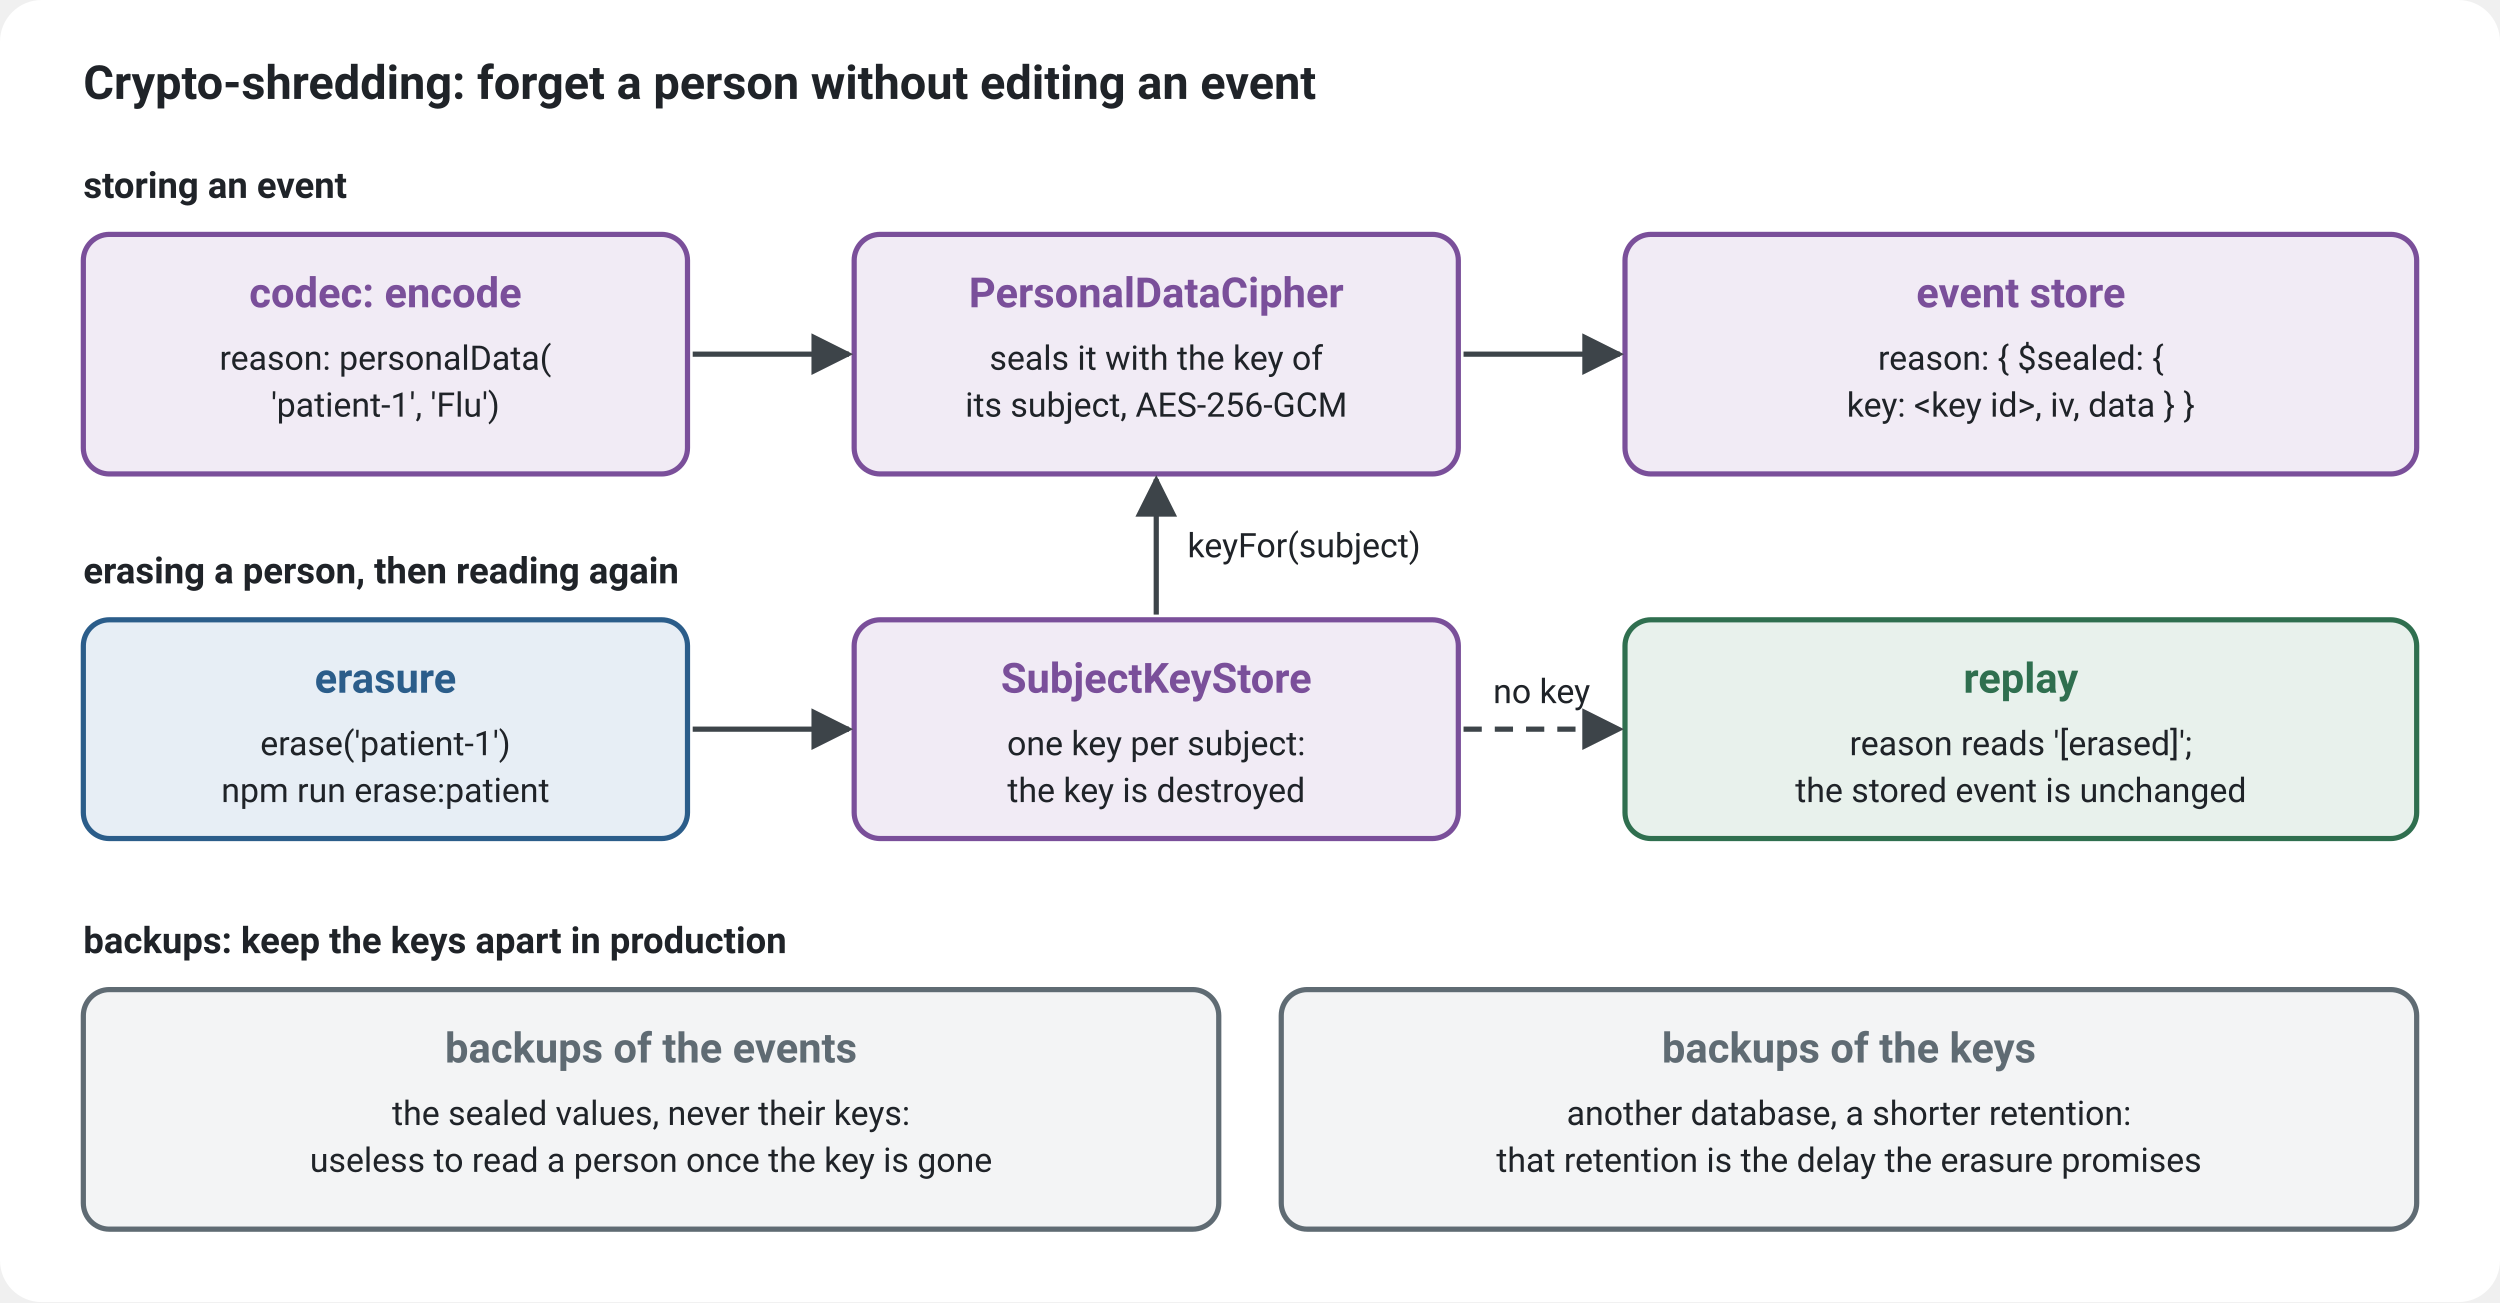
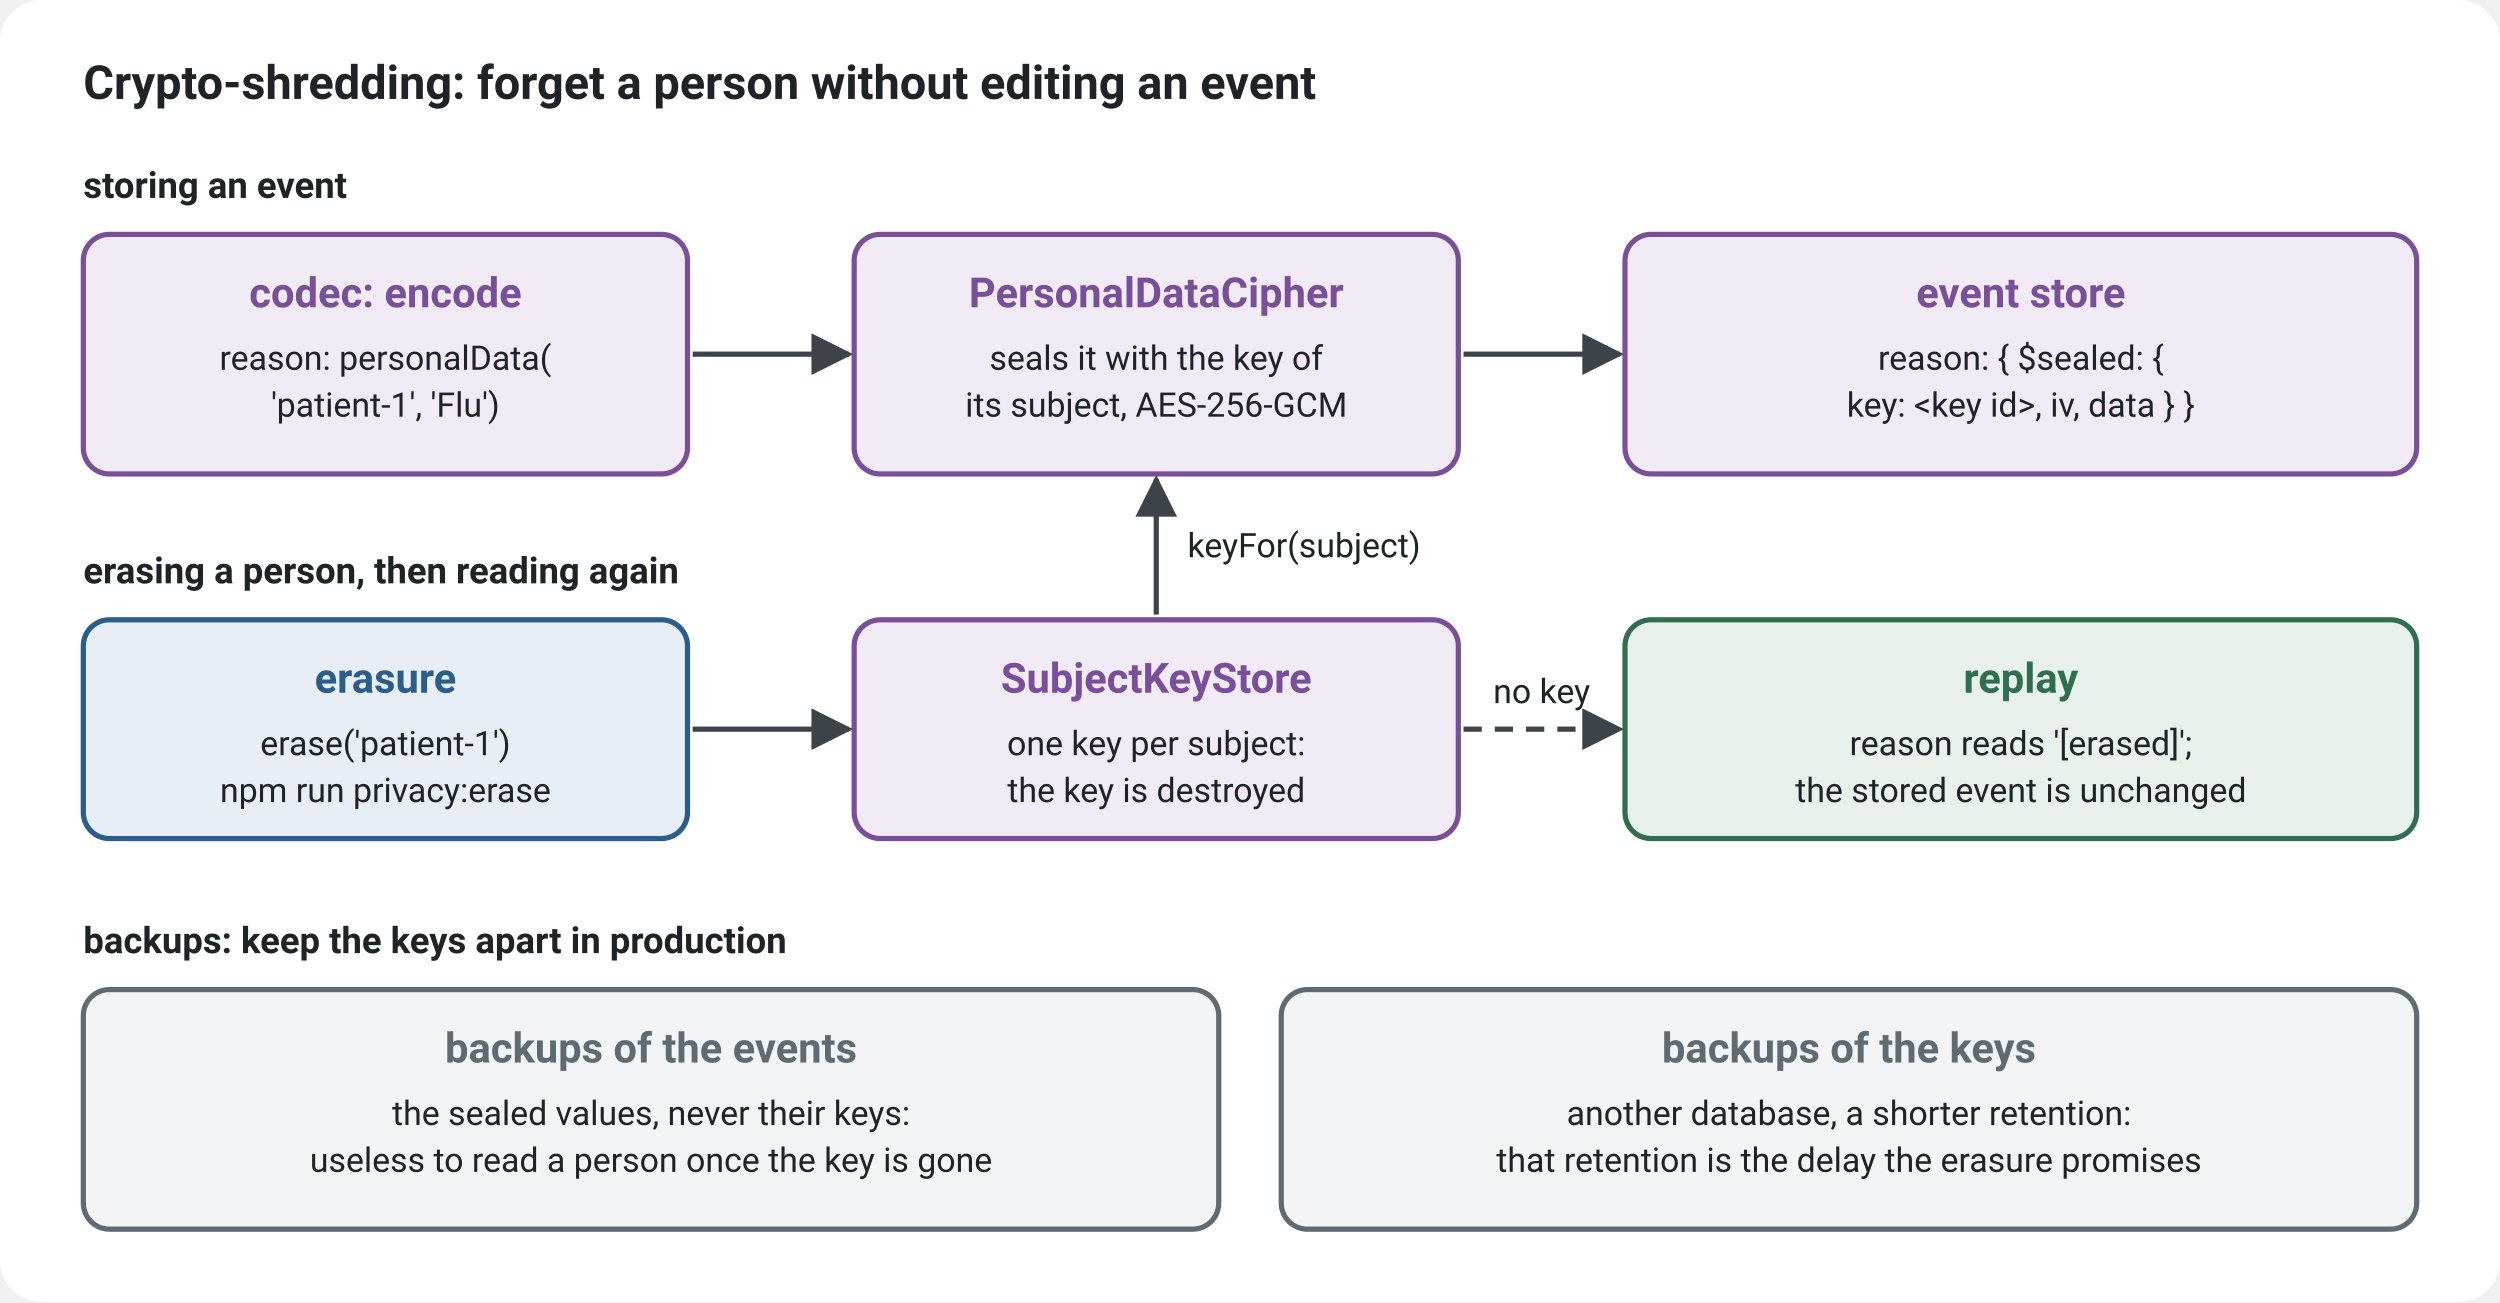
<svg xmlns="http://www.w3.org/2000/svg" viewBox="0 0 960 500" width="960" height="500" role="img" aria-labelledby="title desc" font-family="system-ui, -apple-system, 'Segoe UI', Roboto, sans-serif">
  <defs>
    <marker id="arrow" viewBox="0 0 10 10" refX="9" refY="5" markerWidth="8" markerHeight="8" orient="auto-start-reverse">
      <path d="M0,0 L10,5 L0,10 z" fill="#3d4449" />
    </marker>
  </defs>
  <rect width="960" height="500" rx="16" fill="#ffffff" />
  <text x="32" y="38" font-size="18" font-weight="600" fill="#1f2328">Crypto-shredding: forget a person without editing an event</text>
  <text x="32" y="76" font-size="14" font-weight="600" fill="#1f2328">storing an event</text>
  <rect x="32" y="90" width="232" height="92" rx="10" fill="#f1ebf5" stroke="#7a4f9a" stroke-width="2" />
  <text x="148" y="118" font-size="16" font-weight="700" fill="#7a4f9a" text-anchor="middle">codec: encode</text>
  <text x="148" y="142" font-size="13" fill="#1f2328" text-anchor="middle">reason: personalData(</text>
  <text x="148" y="160" font-size="13" fill="#1f2328" text-anchor="middle">  'patient-1', 'Flu')</text>
  <rect x="328" y="90" width="232" height="92" rx="10" fill="#f1ebf5" stroke="#7a4f9a" stroke-width="2" />
  <text x="444" y="118" font-size="16" font-weight="700" fill="#7a4f9a" text-anchor="middle">PersonalDataCipher</text>
  <text x="444" y="142" font-size="13" fill="#1f2328" text-anchor="middle">seals it with the key of</text>
  <text x="444" y="160" font-size="13" fill="#1f2328" text-anchor="middle">its subject, AES-256-GCM</text>
  <rect x="624" y="90" width="304" height="92" rx="10" fill="#f1ebf5" stroke="#7a4f9a" stroke-width="2" />
  <text x="776" y="118" font-size="16" font-weight="700" fill="#7a4f9a" text-anchor="middle">event store</text>
  <text x="776" y="142" font-size="13" fill="#1f2328" text-anchor="middle">reason: { $sealed: {</text>
  <text x="776" y="160" font-size="13" fill="#1f2328" text-anchor="middle">key: &lt;key id&gt;, iv, data } }</text>
  <line x1="266" y1="136" x2="326" y2="136" stroke="#3d4449" stroke-width="2" marker-end="url(#arrow)" />
  <line x1="562" y1="136" x2="622" y2="136" stroke="#3d4449" stroke-width="2" marker-end="url(#arrow)" />
  <text x="32" y="224" font-size="14" font-weight="600" fill="#1f2328">erasing a person, then reading again</text>
  <rect x="32" y="238" width="232" height="84" rx="10" fill="#e7eef5" stroke="#2b5d8a" stroke-width="2" />
  <text x="148" y="266" font-size="16" font-weight="700" fill="#2b5d8a" text-anchor="middle">erasure</text>
  <text x="148" y="290" font-size="13" fill="#1f2328" text-anchor="middle">erase('patient-1')</text>
-   <text x="148" y="308" font-size="13" fill="#1f2328" text-anchor="middle">npm run erase:patient</text>
+   <text x="148" y="308" font-size="13" fill="#1f2328" text-anchor="middle">npm run privacy:erase</text>
  <rect x="328" y="238" width="232" height="84" rx="10" fill="#f1ebf5" stroke="#7a4f9a" stroke-width="2" />
  <text x="444" y="266" font-size="16" font-weight="700" fill="#7a4f9a" text-anchor="middle">SubjectKeyStore</text>
  <text x="444" y="290" font-size="13" fill="#1f2328" text-anchor="middle">one key per subject:</text>
  <text x="444" y="308" font-size="13" fill="#1f2328" text-anchor="middle">the key is destroyed</text>
  <rect x="624" y="238" width="304" height="84" rx="10" fill="#e8f1ec" stroke="#2f6f4f" stroke-width="2" />
  <text x="776" y="266" font-size="16" font-weight="700" fill="#2f6f4f" text-anchor="middle">replay</text>
  <text x="776" y="290" font-size="13" fill="#1f2328" text-anchor="middle">reason reads '[erased]';</text>
  <text x="776" y="308" font-size="13" fill="#1f2328" text-anchor="middle">the stored event is unchanged</text>
  <line x1="444" y1="236" x2="444" y2="184" stroke="#3d4449" stroke-width="2" marker-end="url(#arrow)" />
  <text x="456" y="214" font-size="13" fill="#1f2328">keyFor(subject)</text>
  <line x1="266" y1="280" x2="326" y2="280" stroke="#3d4449" stroke-width="2" marker-end="url(#arrow)" />
  <line x1="562" y1="280" x2="622" y2="280" stroke="#3d4449" stroke-width="2" stroke-dasharray="7 5" marker-end="url(#arrow)" />
  <text x="592" y="270" font-size="13" fill="#1f2328" text-anchor="middle">no key</text>
  <text x="32" y="366" font-size="14" font-weight="600" fill="#1f2328">backups: keep the keys apart in production</text>
  <rect x="32" y="380" width="436" height="92" rx="10" fill="#f3f4f5" stroke="#5f6b73" stroke-width="2" />
  <text x="250" y="408" font-size="16" font-weight="700" fill="#5f6b73" text-anchor="middle">backups of the events</text>
  <text x="250" y="432" font-size="13" fill="#1f2328" text-anchor="middle">the sealed values, never their keys:</text>
  <text x="250" y="450" font-size="13" fill="#1f2328" text-anchor="middle">useless to read a person once the key is gone</text>
  <rect x="492" y="380" width="436" height="92" rx="10" fill="#f3f4f5" stroke="#5f6b73" stroke-width="2" />
  <text x="710" y="408" font-size="16" font-weight="700" fill="#5f6b73" text-anchor="middle">backups of the keys</text>
  <text x="710" y="432" font-size="13" fill="#1f2328" text-anchor="middle">another database, a shorter retention:</text>
  <text x="710" y="450" font-size="13" fill="#1f2328" text-anchor="middle">that retention is the delay the erasure promises</text>
</svg>
